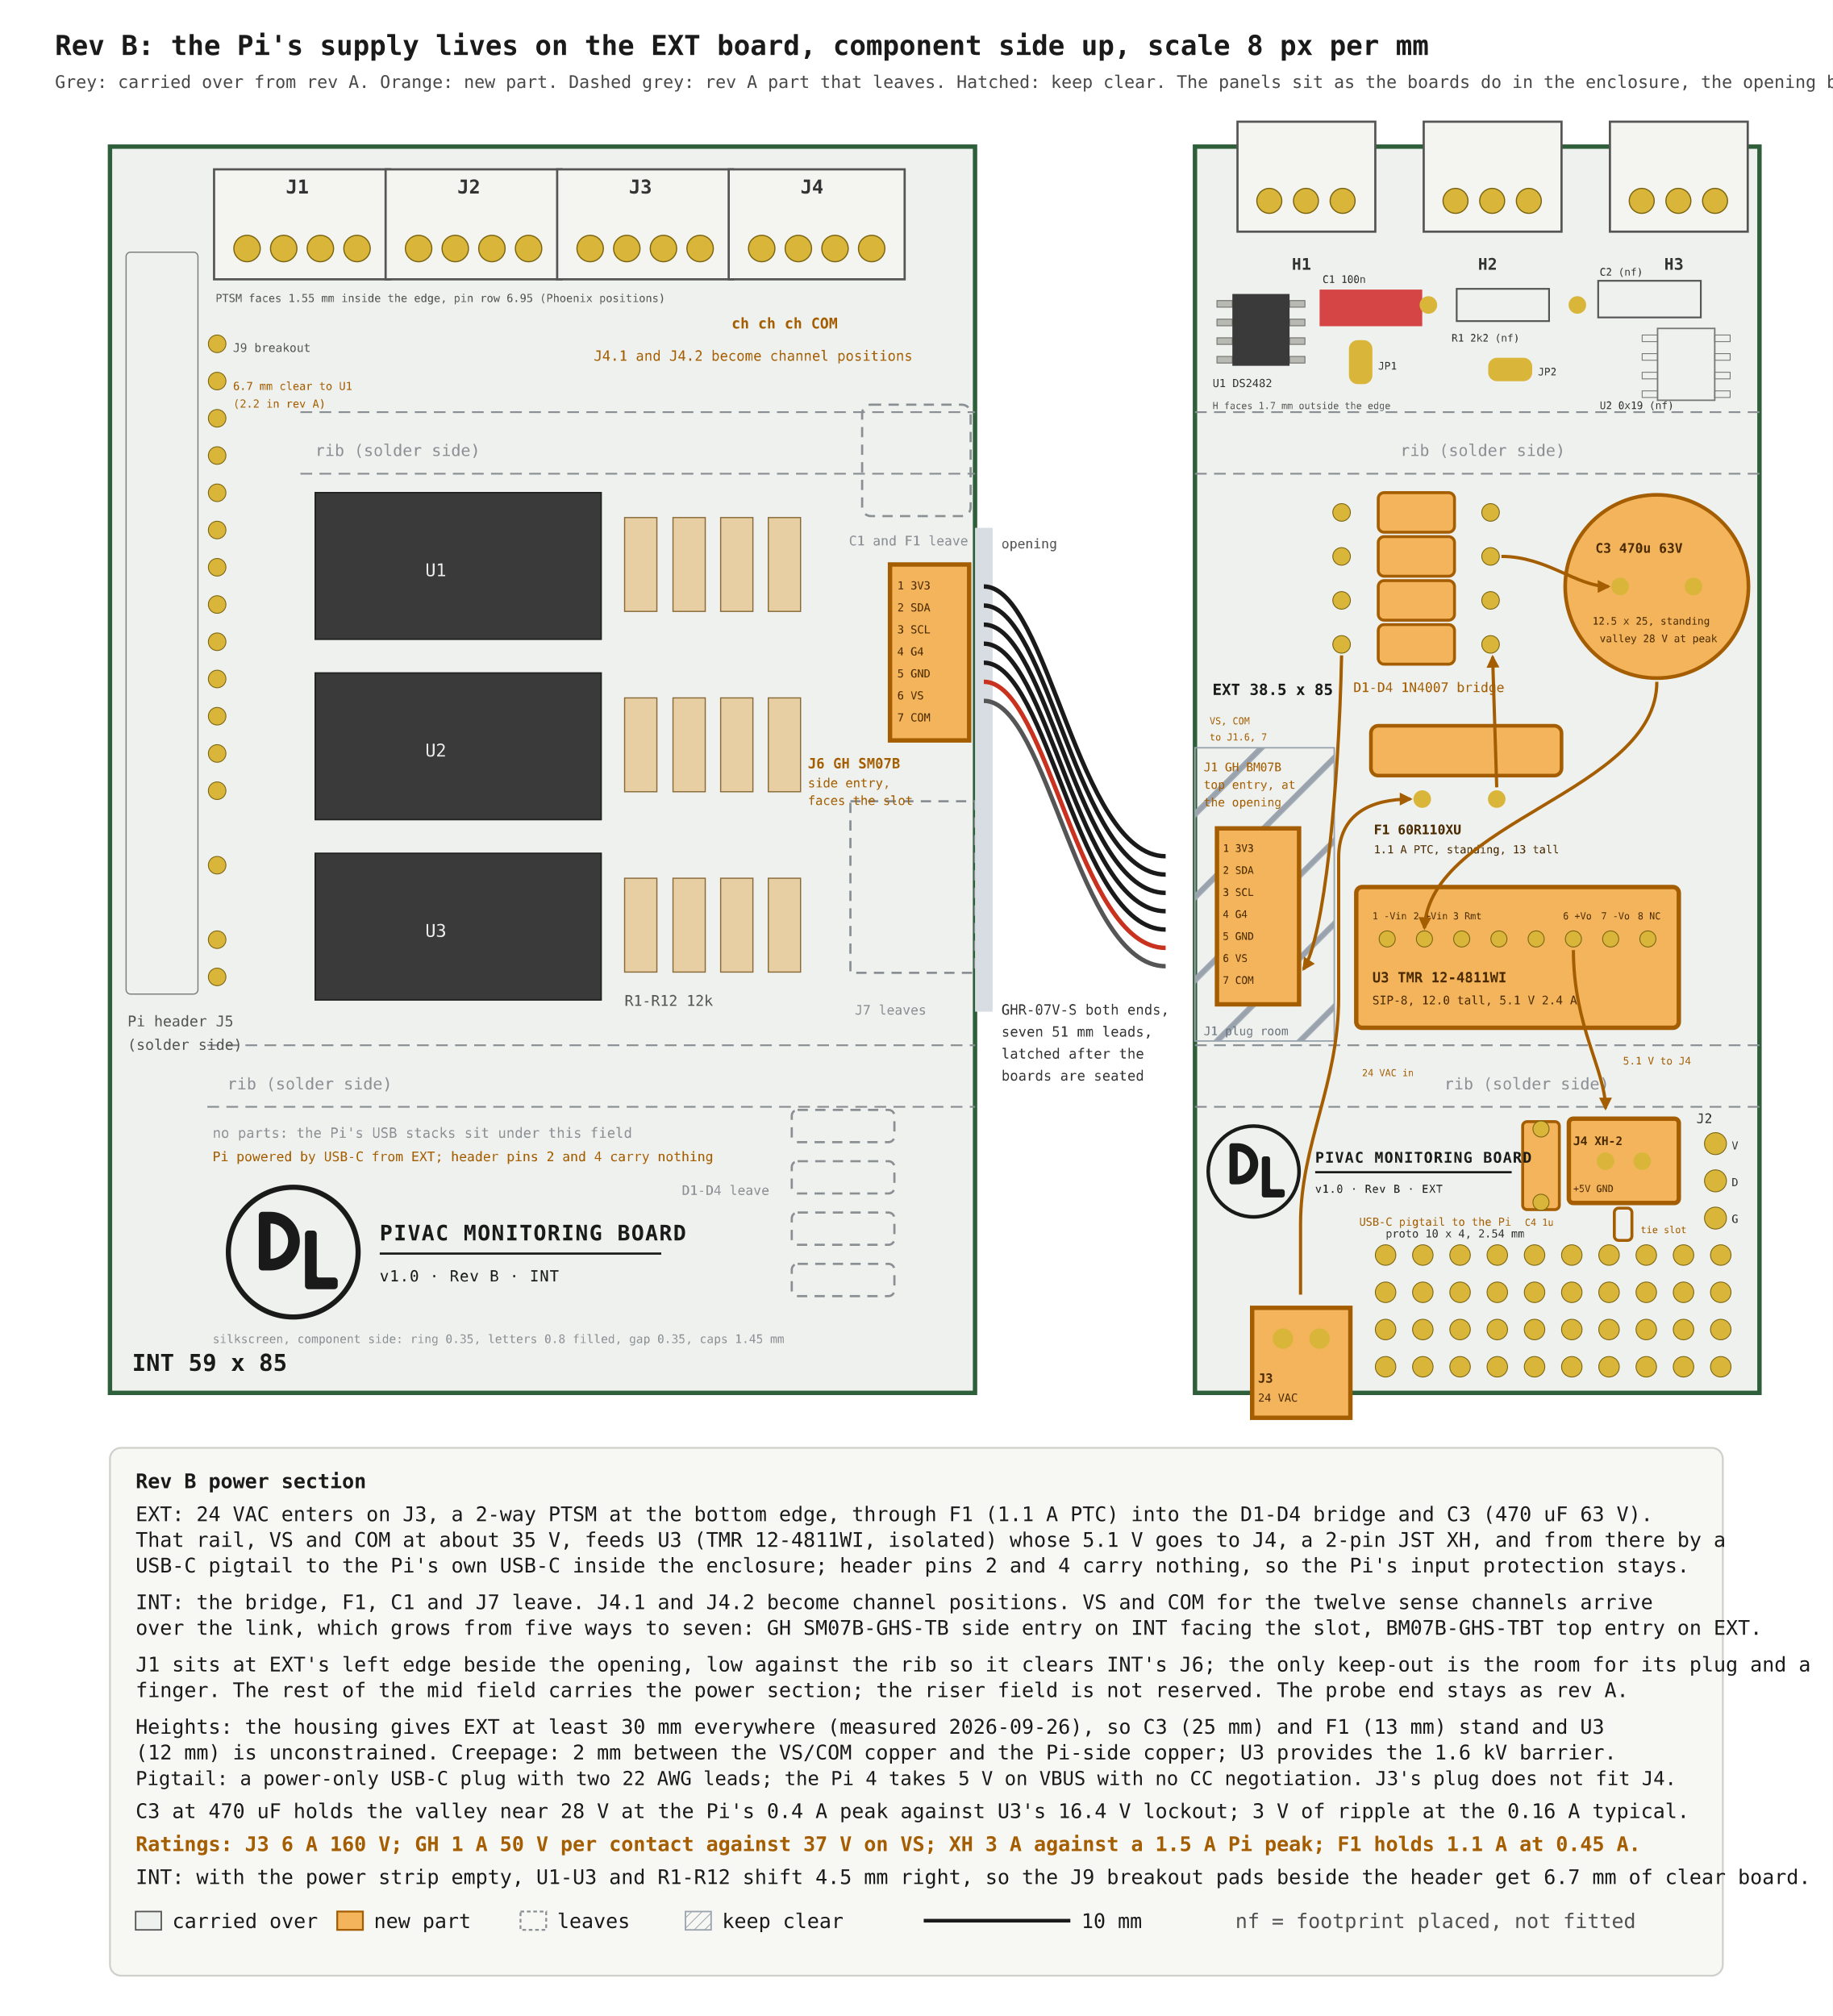
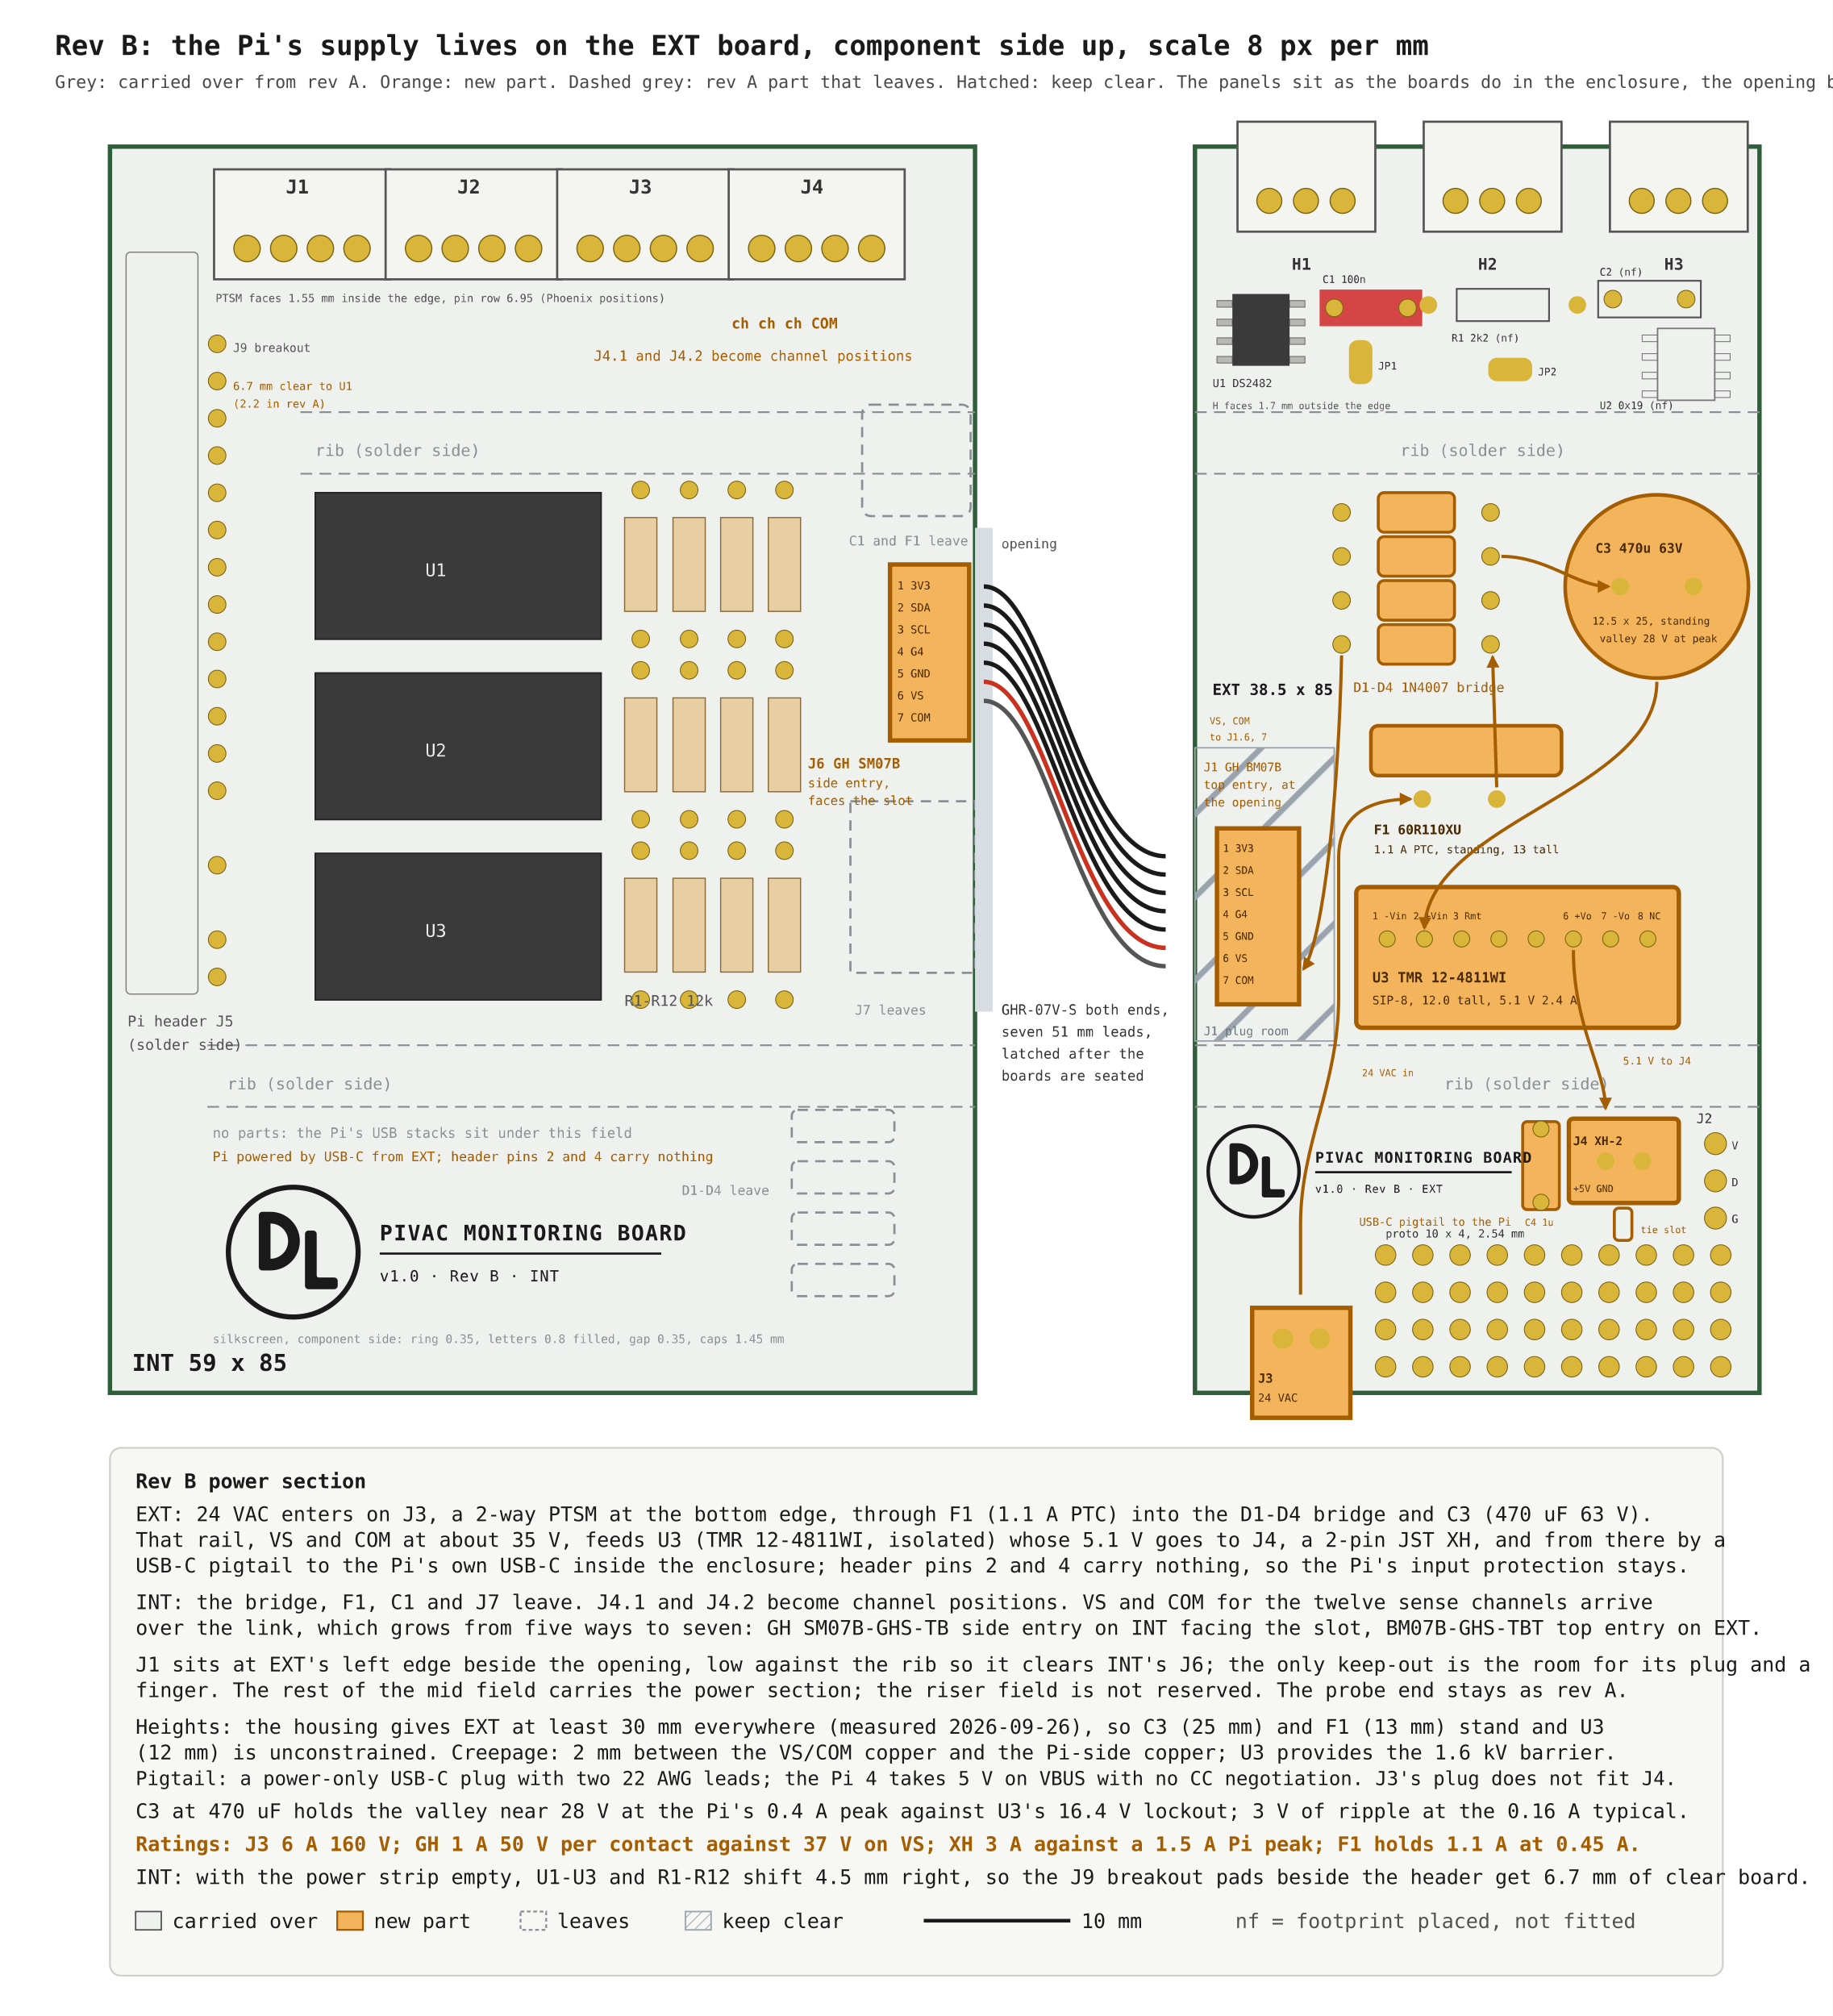
<svg xmlns="http://www.w3.org/2000/svg" viewBox="0 0 1000 1100" role="img" aria-label="Rev B component layout: the 24 VAC entry, rectifier, reservoir and TMR 12-4811WI converter on the EXT board's mid field with a USB-C pigtail to the Pi, a 7-way GH link at the opening carrying VS and COM to the INT board, and the INT board with its power section removed." style="max-width:100%;height:auto">
  <defs>
    <pattern id="hatch" width="4" height="4" patternUnits="userSpaceOnUse" patternTransform="rotate(45)">
      <line x1="0" y1="0" x2="0" y2="4" stroke="#9aa3ad" stroke-width="0.8" />
    </pattern>
    <marker id="arr" viewBox="0 0 6 6" refX="5" refY="3" markerWidth="4" markerHeight="4" orient="auto">
      <path d="M0,0 L6,3 L0,6 z" fill="#a45d00" />
    </marker>
  </defs>
  <rect x="0" y="0" width="1000" height="1100" fill="#ffffff" />
  <g font-family="IBM Plex Mono, ui-monospace, monospace" fill="#1a1a1a">
    <text x="30" y="30" font-size="15" font-weight="700">Rev B: the Pi's supply lives on the EXT board, component side up, scale 8 px per mm</text>
    <text x="30" y="48" font-size="9.5" opacity="0.8">Grey: carried over from rev A. Orange: new part. Dashed grey: rev A part that leaves. Hatched: keep clear. The panels sit as the boards do in the enclosure, the opening between them.</text>
    <g transform="translate(60,80) scale(8)">
      <rect x="0" y="0" width="59" height="85" fill="#eef1ee" stroke="#2f5f3a" stroke-width="0.3" />
      <text x="1.5" y="83.5" font-size="1.6" font-weight="700">INT 59 x 85</text>
      <g stroke="#8a8f94" stroke-width="0.12" stroke-dasharray="0.8 0.5" fill="none">
        <line x1="12.99" y1="18.11" x2="59" y2="18.11" />
        <line x1="12.99" y1="22.31" x2="59" y2="22.31" />
        <line x1="6.64" y1="61.29" x2="59" y2="61.29" />
        <line x1="6.64" y1="65.49" x2="59" y2="65.49" />
      </g>
      <text x="14" y="21.1" font-size="1.1" fill="#8a8f94">rib (solder side)</text>
      <text x="8" y="64.3" font-size="1.1" fill="#8a8f94">rib (solder side)</text>
      <rect x="1.1" y="7.2" width="4.9" height="50.6" rx="0.3" fill="none" stroke="#7c7c78" stroke-width="0.08" />
      <text x="1.2" y="60" font-size="1.0" fill="#555">Pi header J5</text>
      <text x="1.2" y="61.6" font-size="1.0" fill="#555">(solder side)</text>
      <g fill="#f4f4f1" stroke="#555" stroke-width="0.15">
        <rect x="7.1" y="1.55" width="12" height="7.5" />
        <rect x="18.8" y="1.55" width="12" height="7.5" />
        <rect x="30.5" y="1.55" width="12" height="7.5" />
        <rect x="42.2" y="1.55" width="12" height="7.5" />
      </g>
      <g fill="#d9b53a" stroke="#7a6410" stroke-width="0.08">
        <circle cx="9.35" cy="6.95" r="0.9" />
        <circle cx="11.85" cy="6.95" r="0.9" />
        <circle cx="14.35" cy="6.95" r="0.9" />
        <circle cx="16.85" cy="6.95" r="0.9" />
        <circle cx="21.05" cy="6.95" r="0.9" />
        <circle cx="23.55" cy="6.95" r="0.9" />
        <circle cx="26.05" cy="6.95" r="0.9" />
        <circle cx="28.55" cy="6.95" r="0.9" />
        <circle cx="32.75" cy="6.95" r="0.9" />
        <circle cx="35.25" cy="6.95" r="0.9" />
        <circle cx="37.75" cy="6.95" r="0.9" />
        <circle cx="40.25" cy="6.95" r="0.9" />
        <circle cx="44.45" cy="6.95" r="0.9" />
        <circle cx="46.95" cy="6.95" r="0.9" />
        <circle cx="49.45" cy="6.95" r="0.9" />
        <circle cx="51.95" cy="6.95" r="0.9" />
      </g>
      <g font-size="1.3" font-weight="700" fill="#333">
        <text x="12" y="3.2">J1</text>
        <text x="23.7" y="3.2">J2</text>
        <text x="35.4" y="3.2">J3</text>
        <text x="47.1" y="3.2">J4</text>
      </g>
      <text x="42.4" y="12.4" font-size="1.0" font-weight="700" fill="#a45d00">ch  ch  ch  COM</text>
      <text x="7.2" y="10.6" font-size="0.75" fill="#555">PTSM faces 1.55 mm inside the edge, pin row 6.95 (Phoenix positions)</text>
      <text x="33" y="14.6" font-size="0.95" fill="#a45d00">J4.1 and J4.2 become channel positions</text>
      <g fill="#d9b53a" stroke="#7a6410" stroke-width="0.06">
        <circle cx="7.31" cy="13.45" r="0.6" />
        <circle cx="7.31" cy="15.99" r="0.6" />
        <circle cx="7.31" cy="18.53" r="0.6" />
        <circle cx="7.31" cy="21.07" r="0.6" />
        <circle cx="7.31" cy="23.61" r="0.6" />
        <circle cx="7.31" cy="26.15" r="0.6" />
        <circle cx="7.31" cy="28.69" r="0.6" />
        <circle cx="7.31" cy="31.23" r="0.6" />
        <circle cx="7.31" cy="33.77" r="0.6" />
        <circle cx="7.31" cy="36.31" r="0.6" />
        <circle cx="7.31" cy="38.85" r="0.6" />
        <circle cx="7.31" cy="41.39" r="0.6" />
        <circle cx="7.31" cy="43.93" r="0.6" />
        <circle cx="7.31" cy="49.01" r="0.6" />
        <circle cx="7.31" cy="54.09" r="0.6" />
        <circle cx="7.31" cy="56.63" r="0.6" />
      </g>
      <text x="8.4" y="14" font-size="0.8" fill="#555">J9 breakout</text>
      <text x="8.4" y="16.6" font-size="0.75" fill="#a45d00">6.7 mm clear to U1</text>
      <text x="8.4" y="17.8" font-size="0.75" fill="#a45d00">(2.2 in rev A)</text>
      <g fill="#3a3a3a" stroke="#222" stroke-width="0.1">
        <rect x="14" y="23.6" width="19.5" height="10" />
        <rect x="14" y="35.9" width="19.5" height="10" />
        <rect x="14" y="48.2" width="19.5" height="10" />
      </g>
      <g font-size="1.2" fill="#eee">
        <text x="21.5" y="29.3">U1</text>
        <text x="21.5" y="41.6">U2</text>
        <text x="21.5" y="53.9">U3</text>
      </g>
      <g fill="#e7cfa3" stroke="#8a6a3a" stroke-width="0.08">
        <rect x="35.1" y="25.3" width="2.2" height="6.4" />
        <rect x="38.4" y="25.3" width="2.2" height="6.4" />
        <rect x="41.65" y="25.3" width="2.2" height="6.4" />
        <rect x="44.9" y="25.3" width="2.2" height="6.4" />
        <rect x="35.1" y="37.6" width="2.2" height="6.4" />
        <rect x="38.4" y="37.6" width="2.2" height="6.4" />
        <rect x="41.65" y="37.6" width="2.2" height="6.4" />
        <rect x="44.9" y="37.6" width="2.2" height="6.4" />
        <rect x="35.1" y="49.9" width="2.2" height="6.4" />
        <rect x="38.4" y="49.9" width="2.2" height="6.4" />
        <rect x="41.65" y="49.9" width="2.2" height="6.4" />
        <rect x="44.9" y="49.9" width="2.2" height="6.4" />
      </g>
+       <g fill="#d9b53a" stroke="#7a6410" stroke-width="0.06">
+         <circle cx="36.2" cy="23.42" r="0.6" />
+         <circle cx="36.2" cy="33.58" r="0.6" />
+         <circle cx="36.2" cy="35.72" r="0.6" />
+         <circle cx="36.2" cy="45.88" r="0.6" />
+         <circle cx="36.2" cy="48.02" r="0.6" />
+         <circle cx="36.2" cy="58.18" r="0.6" />
+         <circle cx="39.5" cy="23.42" r="0.6" />
+         <circle cx="39.5" cy="33.58" r="0.6" />
+         <circle cx="39.5" cy="35.72" r="0.6" />
+         <circle cx="39.5" cy="45.88" r="0.6" />
+         <circle cx="39.5" cy="48.02" r="0.6" />
+         <circle cx="39.5" cy="58.18" r="0.6" />
+         <circle cx="42.75" cy="23.42" r="0.6" />
+         <circle cx="42.75" cy="33.58" r="0.6" />
+         <circle cx="42.75" cy="35.72" r="0.6" />
+         <circle cx="42.75" cy="45.88" r="0.6" />
+         <circle cx="42.75" cy="48.02" r="0.6" />
+         <circle cx="42.75" cy="58.18" r="0.6" />
+         <circle cx="46.0" cy="23.42" r="0.6" />
+         <circle cx="46.0" cy="33.58" r="0.6" />
+         <circle cx="46.0" cy="35.72" r="0.6" />
+         <circle cx="46.0" cy="45.88" r="0.6" />
+         <circle cx="46.0" cy="48.02" r="0.6" />
+         <circle cx="46.0" cy="58.18" r="0.6" />
+       </g>
      <text x="35.1" y="58.6" font-size="1.0" fill="#555">R1-R12 12k</text>
      <g fill="none" stroke="#8a8f94" stroke-width="0.15" stroke-dasharray="0.7 0.5">
        <rect x="51.3" y="17.6" width="7.4" height="7.6" rx="0.6" />
        <rect x="46.5" y="65.7" width="7" height="2.2" rx="0.4" />
        <rect x="46.5" y="69.2" width="7" height="2.2" rx="0.4" />
        <rect x="46.5" y="72.7" width="7" height="2.2" rx="0.4" />
        <rect x="46.5" y="76.2" width="7" height="2.2" rx="0.4" />
        <rect x="50.5" y="44.65" width="8.5" height="11.7" />
      </g>
      <g font-size="0.9" fill="#8a8f94">
        <text x="50.4" y="27.2">C1 and F1 leave</text>
        <text x="39" y="71.5">D1-D4 leave</text>
        <text x="50.8" y="59.2">J7 leaves</text>
      </g>
      <rect x="59" y="26" width="1.2" height="33" fill="#d8dde3" />
      <rect x="53.2" y="28.5" width="5.4" height="12" fill="#f3b45c" stroke="#a45d00" stroke-width="0.3" />
      <g fill="#4a2a00" font-size="0.75">
        <text x="53.7" y="30.2">1 3V3</text>
        <text x="53.7" y="31.7">2 SDA</text>
        <text x="53.7" y="33.2">3 SCL</text>
        <text x="53.7" y="34.7">4 G4</text>
        <text x="53.7" y="36.2">5 GND</text>
        <text x="53.7" y="37.7">6 VS</text>
        <text x="53.7" y="39.2">7 COM</text>
      </g>
      <text x="47.6" y="42.4" font-size="0.95" font-weight="700" fill="#a45d00">J6 GH SM07B</text>
      <text x="47.6" y="43.7" font-size="0.85" fill="#a45d00">side entry,</text>
      <text x="47.6" y="44.9" font-size="0.85" fill="#a45d00">faces the slot</text>
      <text x="7" y="67.6" font-size="0.95" fill="#8a8f94">no parts: the Pi's USB stacks sit under this field</text>
      <text x="7" y="69.2" font-size="0.9" fill="#a45d00">Pi powered by USB-C from EXT; header pins 2 and 4 carry nothing</text>
      <g transform="translate(12.5,75.4)">
        <circle cx="0" cy="0" r="4.425" fill="none" stroke="#1a1a1a" stroke-width="0.35" />
        <path d="M -2.35 1.01 L -2.35 -2.51 A 0.24 0.24 0 0 1 -2.11 -2.75 L -1.55 -2.75 A 2 2 0 0 1 -1.55 1.25 L -2.11 1.25 A 0.24 0.24 0 0 1 -2.35 1.01 Z M -1.55 -1.95 L -1.55 0.45 A 1.2 1.2 0 0 0 -1.55 -1.95 Z" fill="#1a1a1a" fill-rule="nonzero" />
        <path d="M 0.8 -1.23 A 0.24 0.24 0 0 1 1.04 -1.47 L 1.36 -1.47 A 0.24 0.24 0 0 1 1.6 -1.23 L 1.6 1.59 A 0.14 0.14 0 0 0 1.74 1.73 L 2.793 1.73 A 0.24 0.24 0 0 1 3.033 1.97 L 3.033 2.29 A 0.24 0.24 0 0 1 2.793 2.53 L 1.04 2.53 A 0.24 0.24 0 0 1 0.8 2.29 Z" fill="#1a1a1a" />
      </g>
      <text x="18.4" y="74.6" font-size="1.45" font-weight="700" letter-spacing="0.08">PIVAC MONITORING BOARD</text>
      <line x1="18.4" y1="75.5" x2="37.6" y2="75.5" stroke="#1a1a1a" stroke-width="0.15" />
      <text x="18.4" y="77.4" font-size="1.05" letter-spacing="0.05">v1.0  ·  Rev B  ·  INT</text>
      <text x="7" y="81.6" font-size="0.8" fill="#8a8f94">silkscreen, component side: ring 0.35, letters 0.8 filled, gap 0.35, caps 1.45 mm</text>
    </g>
    <g transform="translate(60,80) scale(8)">
      <g stroke-width="0.3" fill="none" stroke="#1a1a1a">
        <path d="M 59.6 30 C 64 30, 66 48.4, 72 48.4" />
        <path d="M 59.6 31.3 C 64 31.3, 66 49.65, 72 49.65" />
        <path d="M 59.6 32.6 C 64 32.6, 66 50.9, 72 50.9" />
        <path d="M 59.6 33.9 C 64 33.9, 66 52.15, 72 52.15" />
        <path d="M 59.6 35.2 C 64 35.2, 66 53.4, 72 53.4" />
      </g>
      <g stroke-width="0.3" fill="none">
        <path d="M 59.6 36.5 C 64 36.5, 66 54.65, 72 54.65" stroke="#c8321e" />
        <path d="M 59.6 37.8 C 64 37.8, 66 55.9, 72 55.9" stroke="#555" />
      </g>
      <text x="60.8" y="59.2" font-size="0.95" fill="#333">GHR-07V-S both ends,</text>
      <text x="60.8" y="60.7" font-size="0.95" fill="#333">seven 51 mm leads,</text>
      <text x="60.8" y="62.2" font-size="0.95" fill="#333">latched after the</text>
      <text x="60.8" y="63.7" font-size="0.95" fill="#333">boards are seated</text>
      <text x="60.8" y="27.4" font-size="0.9" fill="#555">opening</text>
    </g>
    <g transform="translate(652,80) scale(8)">
      <rect x="0" y="0" width="38.5" height="85" fill="#eef1ee" stroke="#2f5f3a" stroke-width="0.3" />
      <text x="1.2" y="37.4" font-size="1.05" font-weight="700">EXT 38.5 x 85</text>
      <g stroke="#8a8f94" stroke-width="0.12" stroke-dasharray="0.8 0.5" fill="none">
        <line x1="0" y1="18.11" x2="38.5" y2="18.11" />
        <line x1="0" y1="22.31" x2="38.5" y2="22.31" />
        <line x1="0" y1="61.29" x2="38.5" y2="61.29" />
        <line x1="0" y1="65.49" x2="38.5" y2="65.49" />
      </g>
      <text x="14" y="21.1" font-size="1.1" fill="#8a8f94">rib (solder side)</text>
      <text x="17" y="64.3" font-size="1.1" fill="#8a8f94">rib (solder side)</text>
      <rect x="0" y="41" width="9.5" height="20" fill="url(#hatch)" stroke="#9aa3ad" stroke-width="0.1" />
      <text x="0.6" y="60.6" font-size="0.8" fill="#6b737c">J1 plug room</text>
      <g fill="#f4f4f1" stroke="#555" stroke-width="0.15">
        <rect x="2.9" y="-1.7" width="9.4" height="7.5" />
        <rect x="15.6" y="-1.7" width="9.4" height="7.5" />
        <rect x="28.3" y="-1.7" width="9.4" height="7.5" />
      </g>
      <g fill="#d9b53a" stroke="#7a6410" stroke-width="0.08">
        <circle cx="5.07" cy="3.7" r="0.85" />
        <circle cx="7.57" cy="3.7" r="0.85" />
        <circle cx="10.07" cy="3.7" r="0.85" />
        <circle cx="17.77" cy="3.7" r="0.85" />
        <circle cx="20.27" cy="3.7" r="0.85" />
        <circle cx="22.77" cy="3.7" r="0.85" />
        <circle cx="30.47" cy="3.7" r="0.85" />
        <circle cx="32.97" cy="3.7" r="0.85" />
        <circle cx="35.47" cy="3.7" r="0.85" />
      </g>
      <g font-size="1.1" font-weight="700" fill="#333">
        <text x="6.6" y="8.4">H1</text>
        <text x="19.3" y="8.4">H2</text>
        <text x="32" y="8.4">H3</text>
      </g>
      <text x="1.2" y="17.9" font-size="0.65" fill="#555">H faces 1.7 mm outside the edge</text>
      <g fill="#b9b9b3" stroke="#6f6f6a" stroke-width="0.06">
        <rect x="1.5" y="10.5" width="1.05" height="0.45" />
        <rect x="1.5" y="11.77" width="1.05" height="0.45" />
        <rect x="1.5" y="13.04" width="1.05" height="0.45" />
        <rect x="1.5" y="14.31" width="1.05" height="0.45" />
        <rect x="6.45" y="10.5" width="1.05" height="0.45" />
        <rect x="6.45" y="11.77" width="1.05" height="0.45" />
        <rect x="6.45" y="13.04" width="1.05" height="0.45" />
        <rect x="6.45" y="14.31" width="1.05" height="0.45" />
      </g>
      <rect x="2.55" y="10.05" width="3.9" height="4.9" fill="#3a3a3a" />
      <text x="1.2" y="16.4" font-size="0.75" fill="#333">U1 DS2482</text>
      <rect x="8.5" y="9.75" width="7" height="2.5" fill="#d64545" />
+       <circle cx="9.5" cy="11" r="0.6" fill="#d9b53a" stroke="#7a6410" stroke-width="0.06" />
+       <circle cx="14.5" cy="11" r="0.6" fill="#d9b53a" stroke="#7a6410" stroke-width="0.06" />
      <text x="8.7" y="9.3" font-size="0.7" fill="#333">C1 100n</text>
      <rect x="10.5" y="13.2" width="1.6" height="3" rx="0.6" fill="#d9b53a" />
      <text x="12.5" y="15.2" font-size="0.7" fill="#333">JP1</text>
      <rect x="17.85" y="9.7" width="6.3" height="2.2" fill="none" stroke="#555" stroke-width="0.12" />
      <circle cx="15.92" cy="10.8" r="0.6" fill="#d9b53a" />
      <circle cx="26.08" cy="10.8" r="0.6" fill="#d9b53a" />
      <text x="17.5" y="13.3" font-size="0.7" fill="#333">R1 2k2 (nf)</text>
      <rect x="20" y="14.4" width="3" height="1.6" rx="0.6" fill="#d9b53a" />
      <text x="23.4" y="15.6" font-size="0.7" fill="#333">JP2</text>
      <rect x="27.5" y="9.15" width="7" height="2.5" fill="none" stroke="#555" stroke-width="0.12" />
+       <circle cx="28.5" cy="10.4" r="0.6" fill="#d9b53a" stroke="#7a6410" stroke-width="0.06" />
+       <circle cx="33.5" cy="10.4" r="0.6" fill="#d9b53a" stroke="#7a6410" stroke-width="0.06" />
      <text x="27.6" y="8.8" font-size="0.7" fill="#333">C2 (nf)</text>
      <g fill="none" stroke="#777" stroke-width="0.06">
        <rect x="30.5" y="12.85" width="1.05" height="0.45" />
        <rect x="30.5" y="14.12" width="1.05" height="0.45" />
        <rect x="30.5" y="15.39" width="1.05" height="0.45" />
        <rect x="30.5" y="16.66" width="1.05" height="0.45" />
        <rect x="35.45" y="12.85" width="1.05" height="0.45" />
        <rect x="35.45" y="14.12" width="1.05" height="0.45" />
        <rect x="35.45" y="15.39" width="1.05" height="0.45" />
        <rect x="35.45" y="16.66" width="1.05" height="0.45" />
      </g>
      <rect x="31.55" y="12.4" width="3.9" height="4.9" fill="none" stroke="#777" stroke-width="0.1" />
      <text x="27.6" y="17.9" font-size="0.7" fill="#333">U2 0x19 (nf)</text>
      <rect x="1.5" y="46.5" width="5.6" height="12" fill="#f3b45c" stroke="#a45d00" stroke-width="0.3" />
      <g fill="#4a2a00" font-size="0.7">
        <text x="1.9" y="48.1">1 3V3</text>
        <text x="1.9" y="49.6">2 SDA</text>
        <text x="1.9" y="51.1">3 SCL</text>
        <text x="1.9" y="52.6">4 G4</text>
        <text x="1.9" y="54.1">5 GND</text>
        <text x="1.9" y="55.6">6 VS</text>
        <text x="1.9" y="57.1">7 COM</text>
      </g>
      <text x="0.6" y="42.6" font-size="0.8" fill="#a45d00">J1 GH BM07B</text>
      <text x="0.6" y="43.8" font-size="0.8" fill="#a45d00">top entry, at</text>
      <text x="0.6" y="45" font-size="0.8" fill="#a45d00">the opening</text>
      <g fill="#f3b45c" stroke="#a45d00" stroke-width="0.2">
        <rect x="12.5" y="23.6" width="5.2" height="2.7" rx="0.4" />
        <rect x="12.5" y="26.6" width="5.2" height="2.7" rx="0.4" />
        <rect x="12.5" y="29.6" width="5.2" height="2.7" rx="0.4" />
        <rect x="12.5" y="32.6" width="5.2" height="2.7" rx="0.4" />
      </g>
      <g fill="#d9b53a" stroke="#7a6410" stroke-width="0.06">
        <circle cx="10" cy="24.95" r="0.6" />
        <circle cx="20.16" cy="24.95" r="0.6" />
        <circle cx="10" cy="27.95" r="0.6" />
        <circle cx="20.16" cy="27.95" r="0.6" />
        <circle cx="10" cy="30.95" r="0.6" />
        <circle cx="20.16" cy="30.95" r="0.6" />
        <circle cx="10" cy="33.95" r="0.6" />
        <circle cx="20.16" cy="33.95" r="0.6" />
      </g>
      <text x="10.8" y="37.2" font-size="0.9" fill="#a45d00">D1-D4 1N4007 bridge</text>
      <circle cx="31.5" cy="30" r="6.25" fill="#f3b45c" stroke="#a45d00" stroke-width="0.25" />
      <circle cx="29" cy="30" r="0.6" fill="#d9b53a" />
      <circle cx="34" cy="30" r="0.6" fill="#d9b53a" />
      <text x="27.3" y="27.7" font-size="0.9" font-weight="700" fill="#4a2a00">C3 470u 63V</text>
      <text x="27.1" y="32.6" font-size="0.7" fill="#4a2a00">12.5 x 25, standing</text>
      <text x="27.6" y="33.8" font-size="0.7" fill="#4a2a00">valley 28 V at peak</text>
      <rect x="12" y="39.5" width="13" height="3.4" rx="0.5" fill="#f3b45c" stroke="#a45d00" stroke-width="0.25" />
      <circle cx="15.5" cy="44.5" r="0.6" fill="#d9b53a" />
      <circle cx="20.58" cy="44.5" r="0.6" fill="#d9b53a" />
      <text x="12.2" y="46.9" font-size="0.9" font-weight="700" fill="#4a2a00">F1 60R110XU</text>
      <text x="12.2" y="48.2" font-size="0.75" fill="#4a2a00">1.1 A PTC, standing, 13 tall</text>
      <rect x="11" y="50.5" width="22" height="9.6" rx="0.4" fill="#f3b45c" stroke="#a45d00" stroke-width="0.3" />
      <g fill="#d9b53a" stroke="#7a6410" stroke-width="0.06">
        <circle cx="13.11" cy="54.04" r="0.55" />
        <circle cx="15.65" cy="54.04" r="0.55" />
        <circle cx="18.19" cy="54.04" r="0.55" />
        <circle cx="20.73" cy="54.04" r="0.55" />
        <circle cx="23.27" cy="54.04" r="0.55" />
        <circle cx="25.81" cy="54.04" r="0.55" />
        <circle cx="28.35" cy="54.04" r="0.55" />
        <circle cx="30.89" cy="54.04" r="0.55" />
      </g>
      <g fill="#4a2a00" font-size="0.65">
        <text x="12.1" y="52.7">1 -Vin</text>
        <text x="14.9" y="52.7">2 +Vin</text>
        <text x="17.6" y="52.7">3 Rmt</text>
        <text x="25.1" y="52.7">6 +Vo</text>
        <text x="27.7" y="52.7">7 -Vo</text>
        <text x="30.2" y="52.7">8 NC</text>
      </g>
      <text x="12.1" y="57" font-size="0.95" font-weight="700" fill="#4a2a00">U3 TMR 12-4811WI</text>
      <text x="12.1" y="58.5" font-size="0.8" fill="#4a2a00">SIP-8, 12.0 tall, 5.1 V 2.4 A</text>
      <rect x="25.5" y="66.3" width="7.5" height="5.75" rx="0.3" fill="#f3b45c" stroke="#a45d00" stroke-width="0.3" />
      <circle cx="28" cy="69.2" r="0.6" fill="#d9b53a" />
      <circle cx="30.5" cy="69.2" r="0.6" fill="#d9b53a" />
      <text x="25.8" y="68.1" font-size="0.8" font-weight="700" fill="#4a2a00">J4 XH-2</text>
      <text x="25.8" y="71.3" font-size="0.65" fill="#4a2a00">+5V  GND</text>
      <rect x="22.35" y="66.5" width="2.5" height="6" rx="0.3" fill="#f3b45c" stroke="#a45d00" stroke-width="0.2" />
      <circle cx="23.6" cy="67" r="0.55" fill="#d9b53a" stroke="#7a6410" stroke-width="0.06" />
      <circle cx="23.6" cy="72" r="0.55" fill="#d9b53a" stroke="#7a6410" stroke-width="0.06" />
      <text x="22.5" y="73.6" font-size="0.65" fill="#a45d00">C4 1u</text>
      <rect x="28.6" y="72.4" width="1.2" height="2.2" rx="0.3" fill="none" stroke="#a45d00" stroke-width="0.2" />
      <text x="30.4" y="74.1" font-size="0.65" fill="#a45d00">tie slot</text>
      <text x="11.2" y="73.6" font-size="0.75" fill="#a45d00">USB-C pigtail to the Pi</text>
      <g fill="#d9b53a" stroke="#7a6410" stroke-width="0.06">
        <circle cx="35.5" cy="68" r="0.75" />
        <circle cx="35.5" cy="70.54" r="0.75" />
        <circle cx="35.5" cy="73.08" r="0.75" />
      </g>
      <text x="34.2" y="66.6" font-size="0.9" fill="#333">J2</text>
      <text x="36.6" y="68.4" font-size="0.75" fill="#333">V</text>
      <text x="36.6" y="70.9" font-size="0.75" fill="#333">D</text>
      <text x="36.6" y="73.4" font-size="0.75" fill="#333">G</text>
      <g transform="translate(4.0,69.9) scale(0.7)">
        <circle cx="0" cy="0" r="4.425" fill="none" stroke="#1a1a1a" stroke-width="0.35" />
        <path d="M -2.35 1.01 L -2.35 -2.51 A 0.24 0.24 0 0 1 -2.11 -2.75 L -1.55 -2.75 A 2 2 0 0 1 -1.55 1.25 L -2.11 1.25 A 0.24 0.24 0 0 1 -2.35 1.01 Z M -1.55 -1.95 L -1.55 0.45 A 1.2 1.2 0 0 0 -1.55 -1.95 Z" fill="#1a1a1a" fill-rule="nonzero" />
        <path d="M 0.8 -1.23 A 0.24 0.24 0 0 1 1.04 -1.47 L 1.36 -1.47 A 0.24 0.24 0 0 1 1.6 -1.23 L 1.6 1.59 A 0.14 0.14 0 0 0 1.74 1.73 L 2.793 1.73 A 0.24 0.24 0 0 1 3.033 1.97 L 3.033 2.29 A 0.24 0.24 0 0 1 2.793 2.53 L 1.04 2.53 A 0.24 0.24 0 0 1 0.8 2.29 Z" fill="#1a1a1a" />
      </g>
      <text x="8.2" y="69.3" font-size="1.02" font-weight="700" letter-spacing="0.06">PIVAC MONITORING BOARD</text>
      <line x1="8.2" y1="69.95" x2="21.6" y2="69.95" stroke="#1a1a1a" stroke-width="0.15" />
      <text x="8.2" y="71.35" font-size="0.74" letter-spacing="0.04">v1.0  ·  Rev B  ·  EXT</text>
      <g fill="#d9b53a" stroke="#7a6410" stroke-width="0.06">
        <g id="pb">
          <circle cx="13" cy="75.6" r="0.7" />
          <circle cx="15.54" cy="75.6" r="0.7" />
          <circle cx="18.08" cy="75.6" r="0.7" />
          <circle cx="20.62" cy="75.6" r="0.7" />
          <circle cx="23.16" cy="75.6" r="0.7" />
          <circle cx="25.7" cy="75.6" r="0.7" />
          <circle cx="28.24" cy="75.6" r="0.7" />
          <circle cx="30.78" cy="75.6" r="0.7" />
          <circle cx="33.32" cy="75.6" r="0.7" />
          <circle cx="35.86" cy="75.6" r="0.7" />
        </g>
        <use href="#pb" y="2.54" />
        <use href="#pb" y="5.08" />
        <use href="#pb" y="7.62" />
      </g>
      <text x="13" y="74.4" font-size="0.75" fill="#333">proto 10 x 4, 2.54 mm</text>
      <rect x="3.9" y="79.2" width="6.7" height="7.5" fill="#f3b45c" stroke="#a45d00" stroke-width="0.3" />
      <circle cx="6" cy="81.3" r="0.7" fill="#d9b53a" />
      <circle cx="8.5" cy="81.3" r="0.7" fill="#d9b53a" />
      <text x="4.3" y="84.3" font-size="0.85" font-weight="700" fill="#4a2a00">J3</text>
      <text x="4.3" y="85.6" font-size="0.75" fill="#4a2a00">24 VAC</text>
      <g stroke="#a45d00" stroke-width="0.22" fill="none" marker-end="url(#arr)">
        <path d="M 7.2 78.3 L 7.2 73.5 C 7.2 68, 9.8 64, 9.8 58 L 9.8 48.5 C 9.8 45.5, 12 44.5, 14.7 44.5" />
        <path d="M 20.58 43.7 L 20.3 34.8" />
        <path d="M 20.9 27.95 C 24 27.95, 26 30, 28.2 30" />
        <path d="M 31.5 36.5 C 31.5 44, 16 46, 15.65 53.3" />
        <path d="M 25.81 54.8 C 25.81 60, 28 63, 28 65.6" />
        <path d="M 10 34.7 C 9.8 44, 8.8 54, 7.4 56.1" />
      </g>
      <g font-size="0.7" fill="#a45d00">
        <text x="29.2" y="62.6">5.1 V to J4</text>
        <text x="11.4" y="63.4" font-size="0.65">24 VAC in</text>
        <text x="1.0" y="39.4" font-size="0.65">VS, COM</text>
        <text x="1.0" y="40.5" font-size="0.65">to J1.6, 7</text>
      </g>
    </g>
    <g transform="translate(60,790)">
      <rect x="0" y="0" width="880" height="288" rx="6" fill="#f7f7f4" stroke="#d0d0cb" stroke-width="1" />
      <g font-size="11">
        <text x="14" y="22" font-weight="700">Rev B power section</text>
        <text x="14" y="40">EXT: 24 VAC enters on J3, a 2-way PTSM at the bottom edge, through F1 (1.1 A PTC) into the D1-D4 bridge and C3 (470 uF 63 V).</text>
        <text x="14" y="54">That rail, VS and COM at about 35 V, feeds U3 (TMR 12-4811WI, isolated) whose 5.1 V goes to J4, a 2-pin JST XH, and from there by a</text>
        <text x="14" y="68">USB-C pigtail to the Pi's own USB-C inside the enclosure; header pins 2 and 4 carry nothing, so the Pi's input protection stays.</text>
        <text x="14" y="88">INT: the bridge, F1, C1 and J7 leave. J4.1 and J4.2 become channel positions. VS and COM for the twelve sense channels arrive</text>
        <text x="14" y="102">over the link, which grows from five ways to seven: GH SM07B-GHS-TB side entry on INT facing the slot, BM07B-GHS-TBT top entry on EXT.</text>
        <text x="14" y="122">J1 sits at EXT's left edge beside the opening, low against the rib so it clears INT's J6; the only keep-out is the room for its plug and a</text>
        <text x="14" y="136">finger. The rest of the mid field carries the power section; the riser field is not reserved. The probe end stays as rev A.</text>
        <text x="14" y="156">Heights: the housing gives EXT at least 30 mm everywhere (measured 2026-09-26), so C3 (25 mm) and F1 (13 mm) stand and U3</text>
        <text x="14" y="170">(12 mm) is unconstrained. Creepage: 2 mm between the VS/COM copper and the Pi-side copper; U3 provides the 1.6 kV barrier.</text>
        <text x="14" y="184" font-size="10.5">Pigtail: a power-only USB-C plug with two 22 AWG leads; the Pi 4 takes 5 V on VBUS with no CC negotiation. J3's plug does not fit J4.</text>
        <text x="14" y="202">C3 at 470 uF holds the valley near 28 V at the Pi's 0.4 A peak against U3's 16.4 V lockout; 3 V of ripple at the 0.16 A typical.</text>
        <text x="14" y="220" fill="#a45d00" font-weight="700">Ratings: J3 6 A 160 V; GH 1 A 50 V per contact against 37 V on VS; XH 3 A against a 1.5 A Pi peak; F1 holds 1.1 A at 0.45 A.</text>
        <text x="14" y="238">INT: with the power strip empty, U1-U3 and R1-R12 shift 4.5 mm right, so the J9 breakout pads beside the header get 6.7 mm of clear board.</text>
      </g>
      <g font-size="11" transform="translate(14,262)">
        <rect x="0" y="-9" width="14" height="10" fill="#eef1ee" stroke="#555" stroke-width="0.8" />
        <text x="20" y="0">carried over</text>
        <rect x="110" y="-9" width="14" height="10" fill="#f3b45c" stroke="#a45d00" stroke-width="1" />
        <text x="130" y="0">new part</text>
        <rect x="210" y="-9" width="14" height="10" fill="none" stroke="#8a8f94" stroke-width="1" stroke-dasharray="2 1.5" />
        <text x="230" y="0">leaves</text>
        <rect x="300" y="-9" width="14" height="10" fill="url(#hatch)" stroke="#9aa3ad" stroke-width="0.8" />
        <text x="320" y="0">keep clear</text>
        <line x1="430" y1="-4" x2="510" y2="-4" stroke="#1a1a1a" stroke-width="2" />
        <text x="516" y="0">10 mm</text>
        <text x="600" y="0" opacity="0.75">nf = footprint placed, not fitted</text>
      </g>
    </g>
  </g>
</svg>
